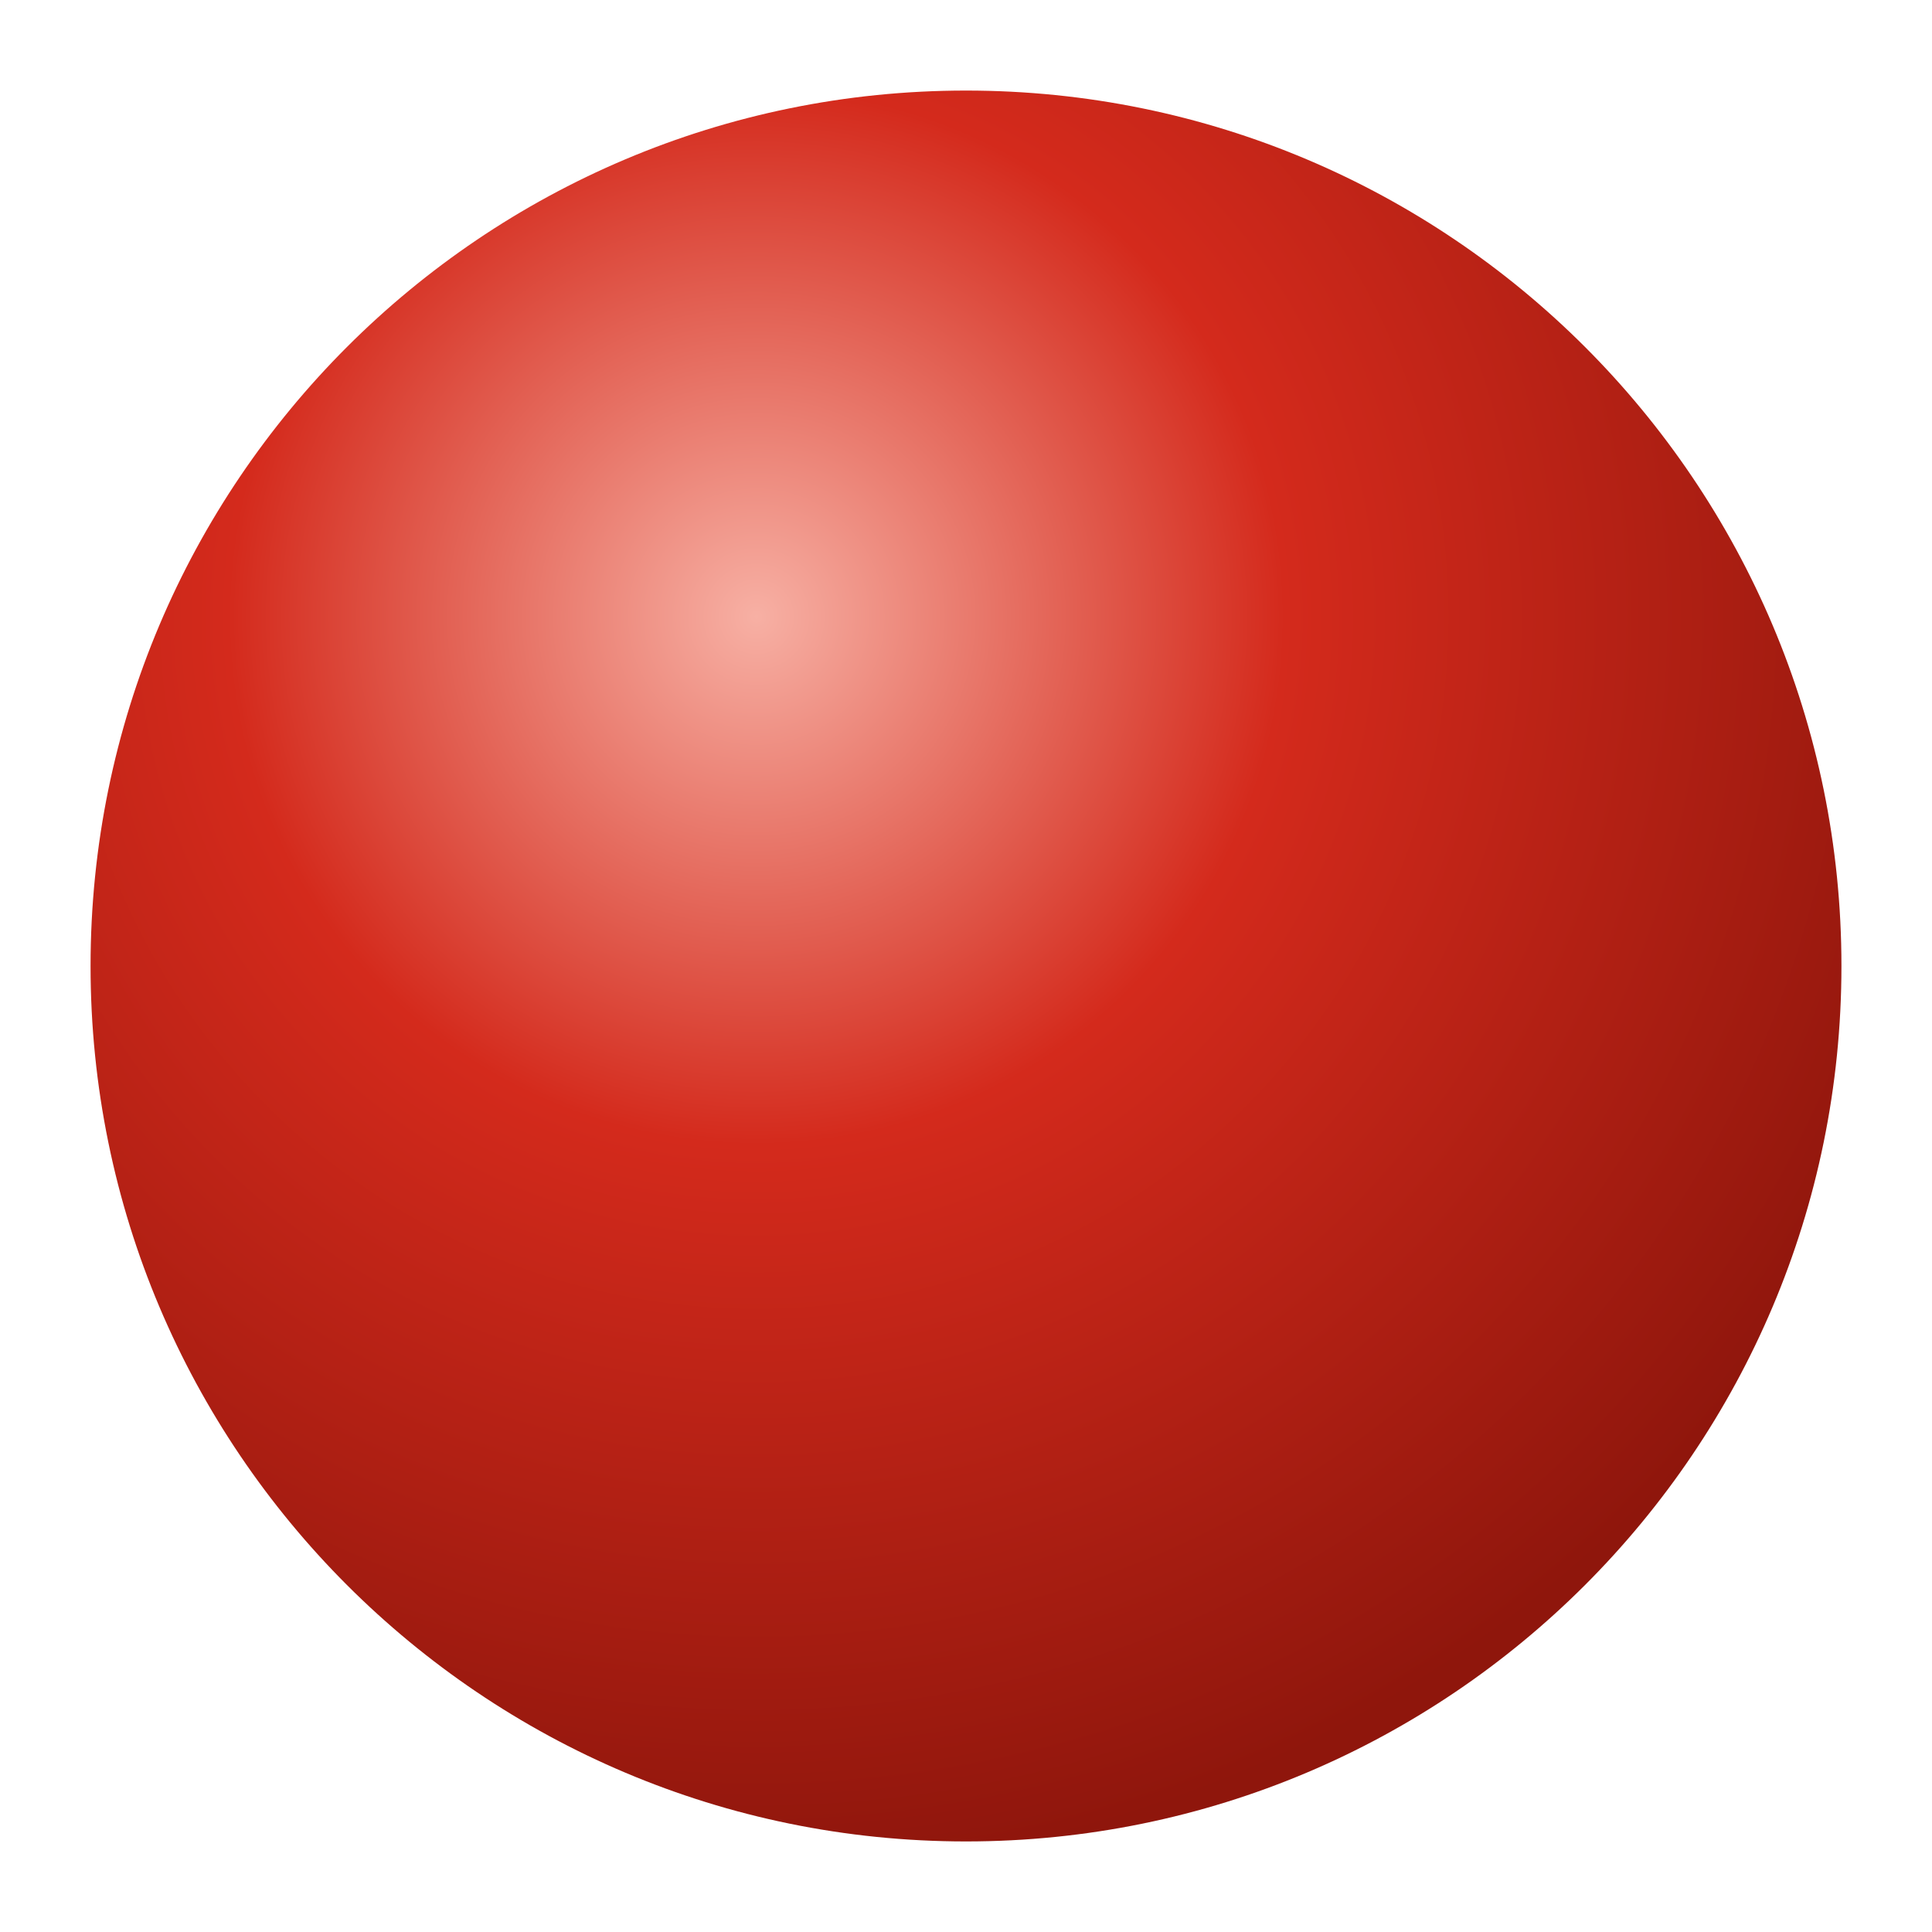
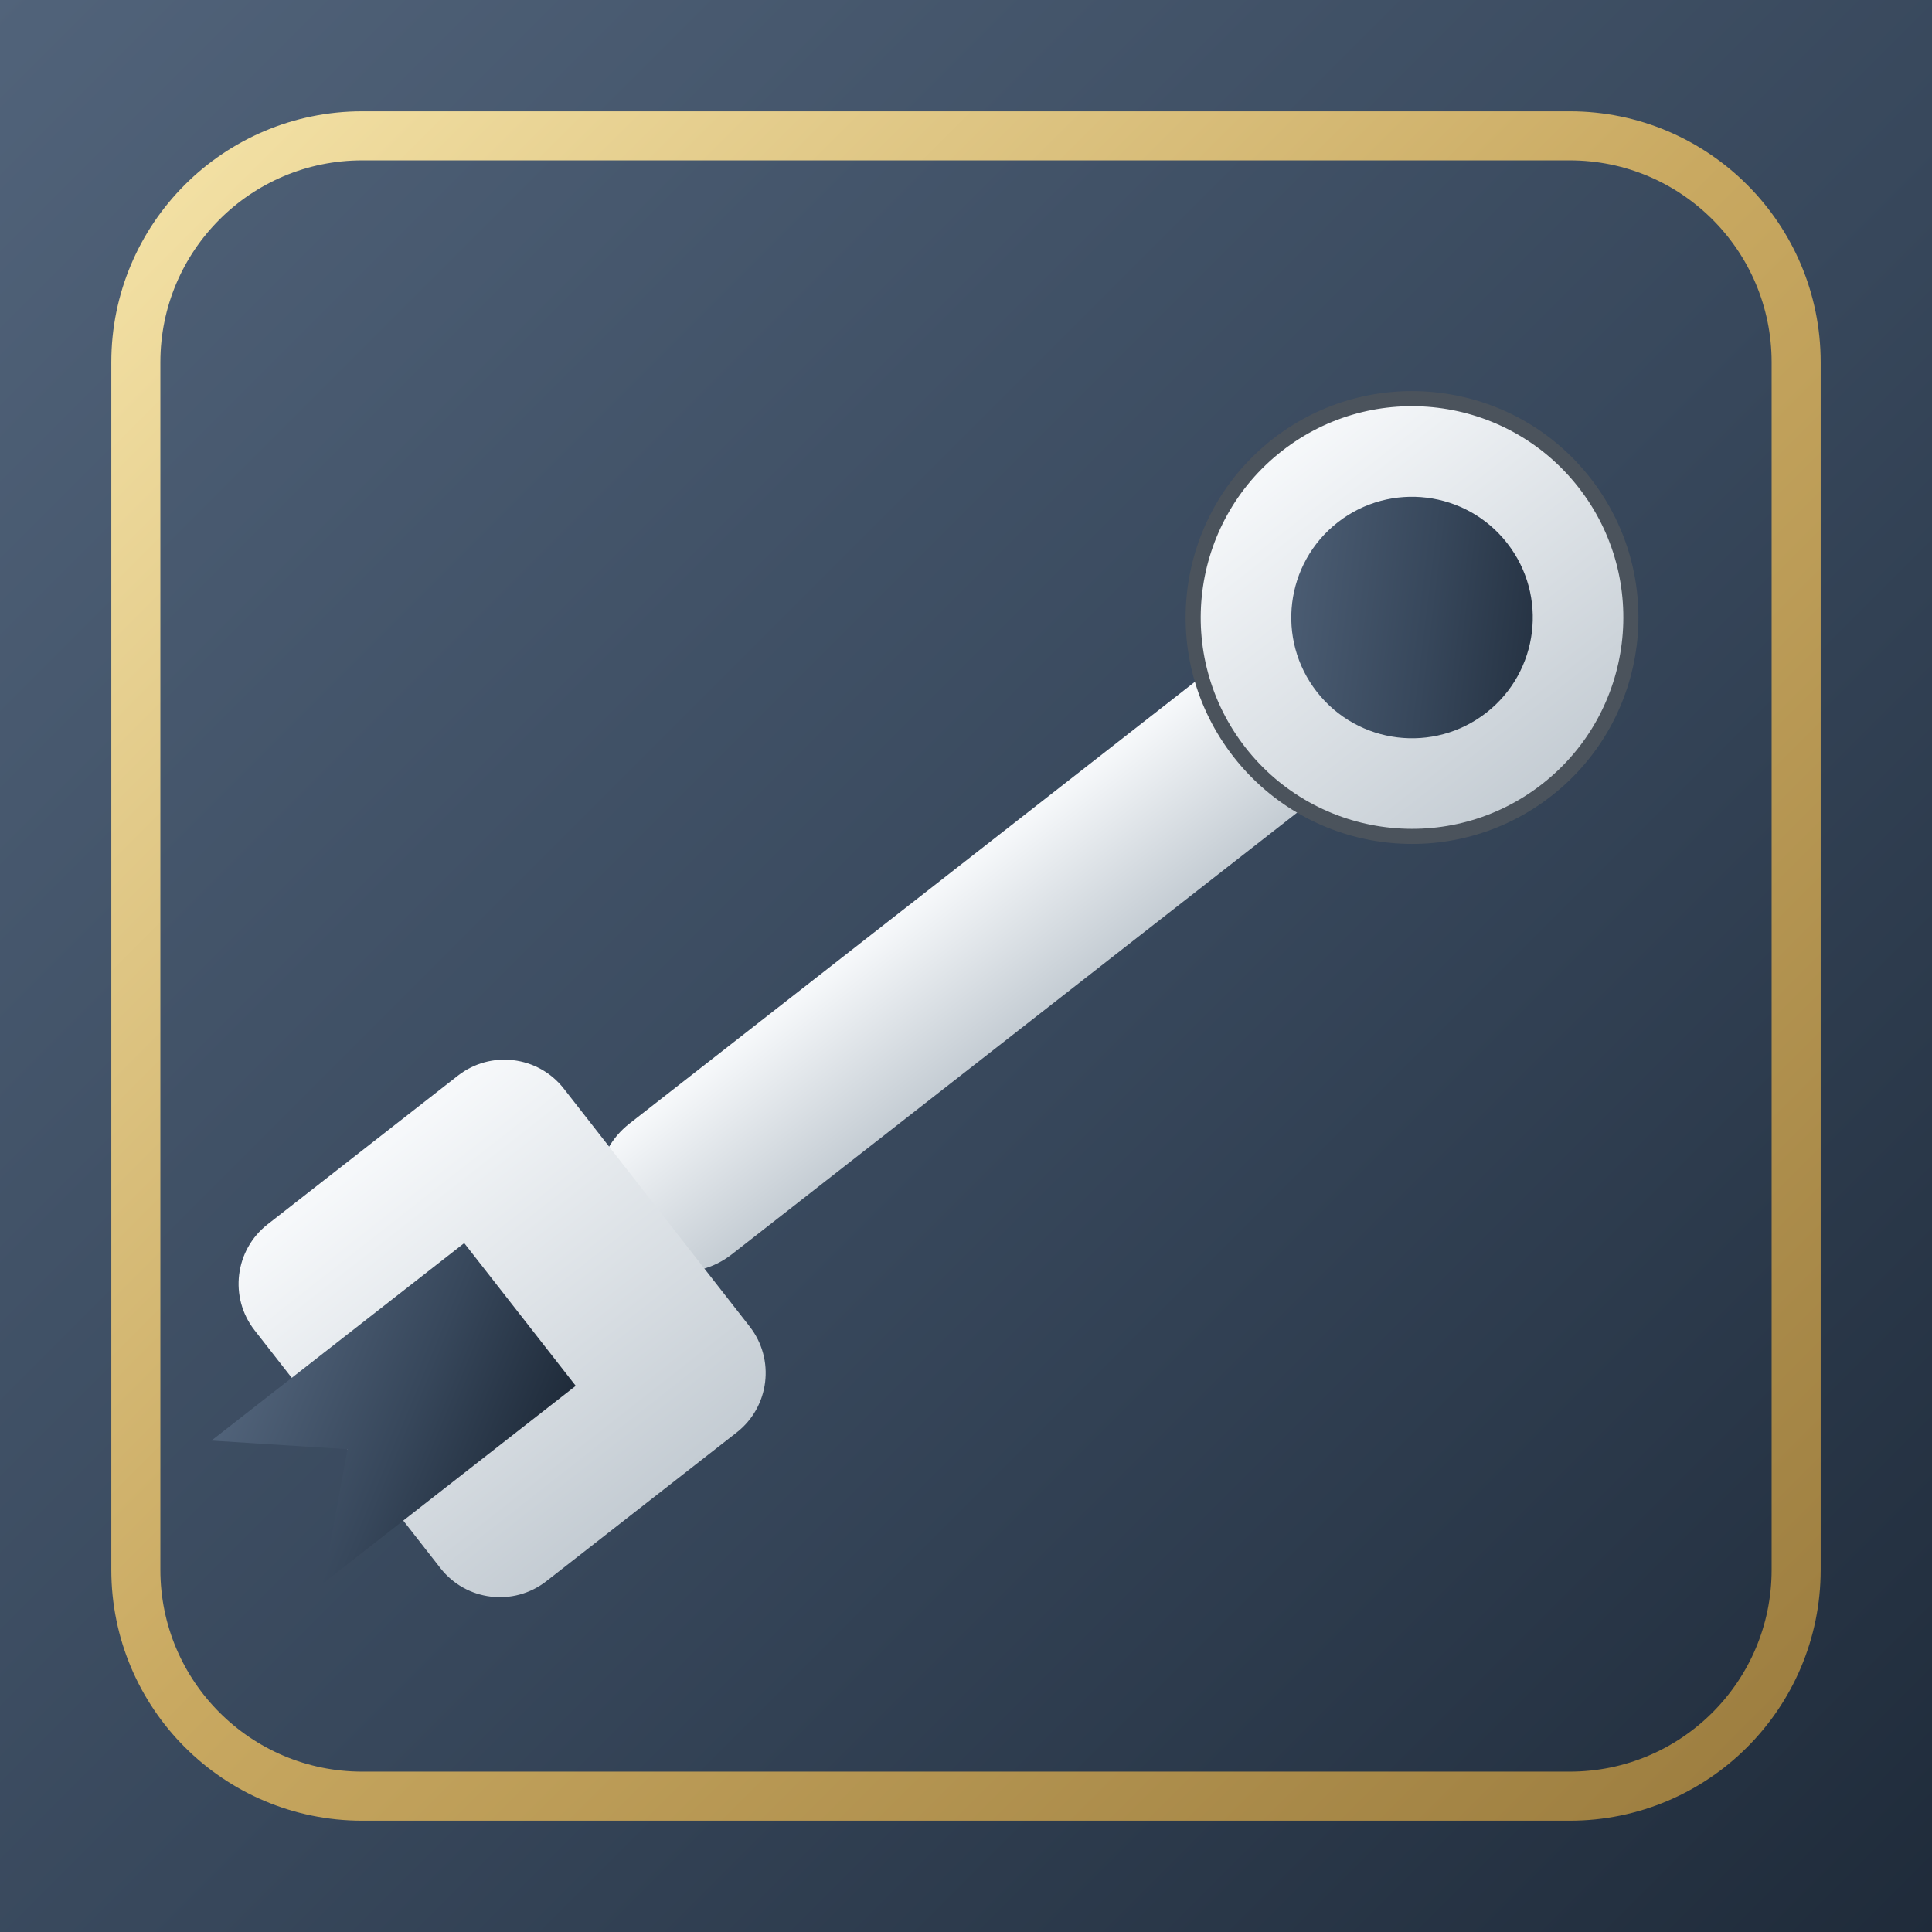
- <svg xmlns="http://www.w3.org/2000/svg" viewBox="0 0 64 64">
+ <svg xmlns="http://www.w3.org/2000/svg" viewBox="0 0 512 512">
  <defs>
-     <radialGradient id="ball" cx="38%" cy="30%" r="72%">
-       <stop offset="0%" stop-color="#f7b0a4" />
-       <stop offset="42%" stop-color="#d42a1c" />
-       <stop offset="100%" stop-color="#8f160c" />
-     </radialGradient>
+     <linearGradient id="bg" x1="0" y1="0" x2="1" y2="1">
+       <stop offset="0%" stop-color="#51637a" />
+       <stop offset="55%" stop-color="#37475b" />
+       <stop offset="100%" stop-color="#1f2b3a" />
+     </linearGradient>
+     <linearGradient id="brass" x1="0" y1="0" x2="1" y2="1">
+       <stop offset="0%" stop-color="#f4e2a6" />
+       <stop offset="48%" stop-color="#c9a961" />
+       <stop offset="100%" stop-color="#9c7d3f" />
+     </linearGradient>
+     <linearGradient id="steel" x1="0" y1="0" x2="0" y2="1">
+       <stop offset="0%" stop-color="#f7f9fb" />
+       <stop offset="100%" stop-color="#c4ccd3" />
+     </linearGradient>
  </defs>
-   <circle cx="32" cy="32" r="29" fill="url(#ball)" />
+   <rect width="512" height="512" fill="url(#bg)" />
+   <rect x="36" y="36" width="440" height="440" rx="60" fill="none" stroke="url(#brass)" stroke-width="13" />
+   <g transform="translate(256 256) rotate(-38)">
+     <rect x="-118" y="-22" width="268" height="44" rx="22" fill="url(#steel)" />
+     <circle cx="150" cy="0" r="58" fill="url(#steel)" />
+     <circle cx="150" cy="0" r="32" fill="url(#bg)" />
+     <rect x="-208" y="-60" width="104" height="120" rx="20" fill="url(#steel)" />
+     <path d="M-235 -24 H-150 V24 H-235 L-208 0 Z" fill="url(#bg)" />
+     <circle cx="150" cy="0" r="58" fill="none" stroke="#4b535c" stroke-width="4" />
+   </g>
</svg>
